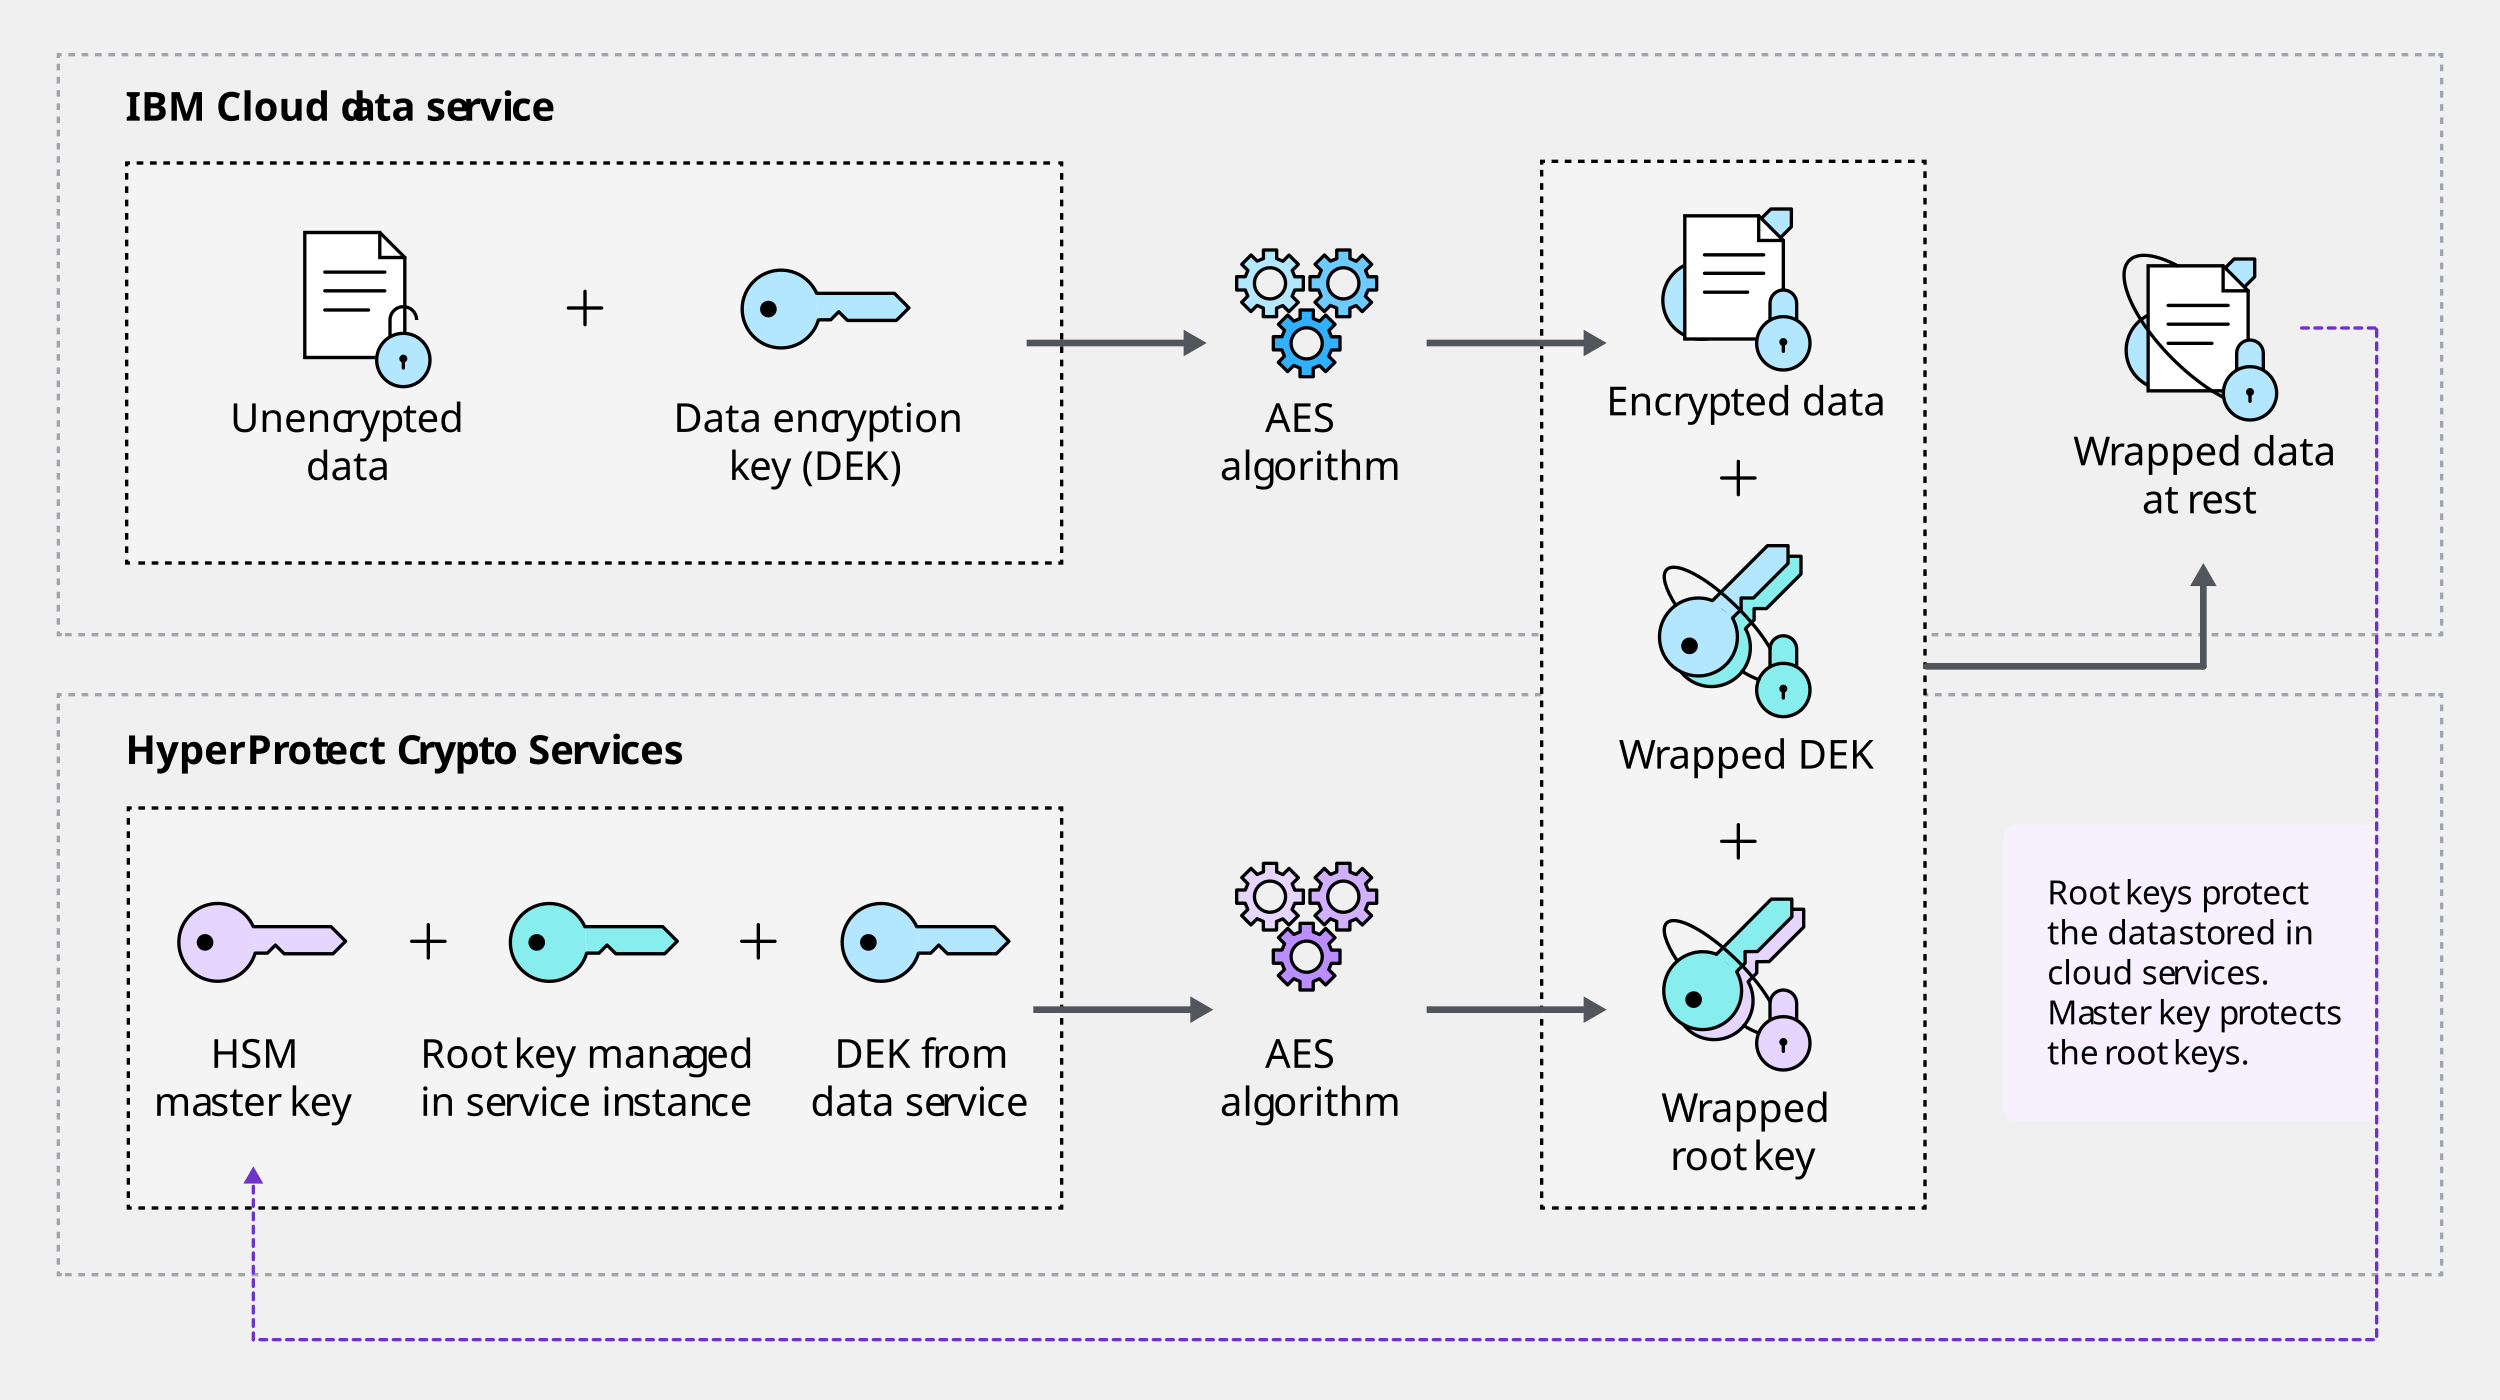
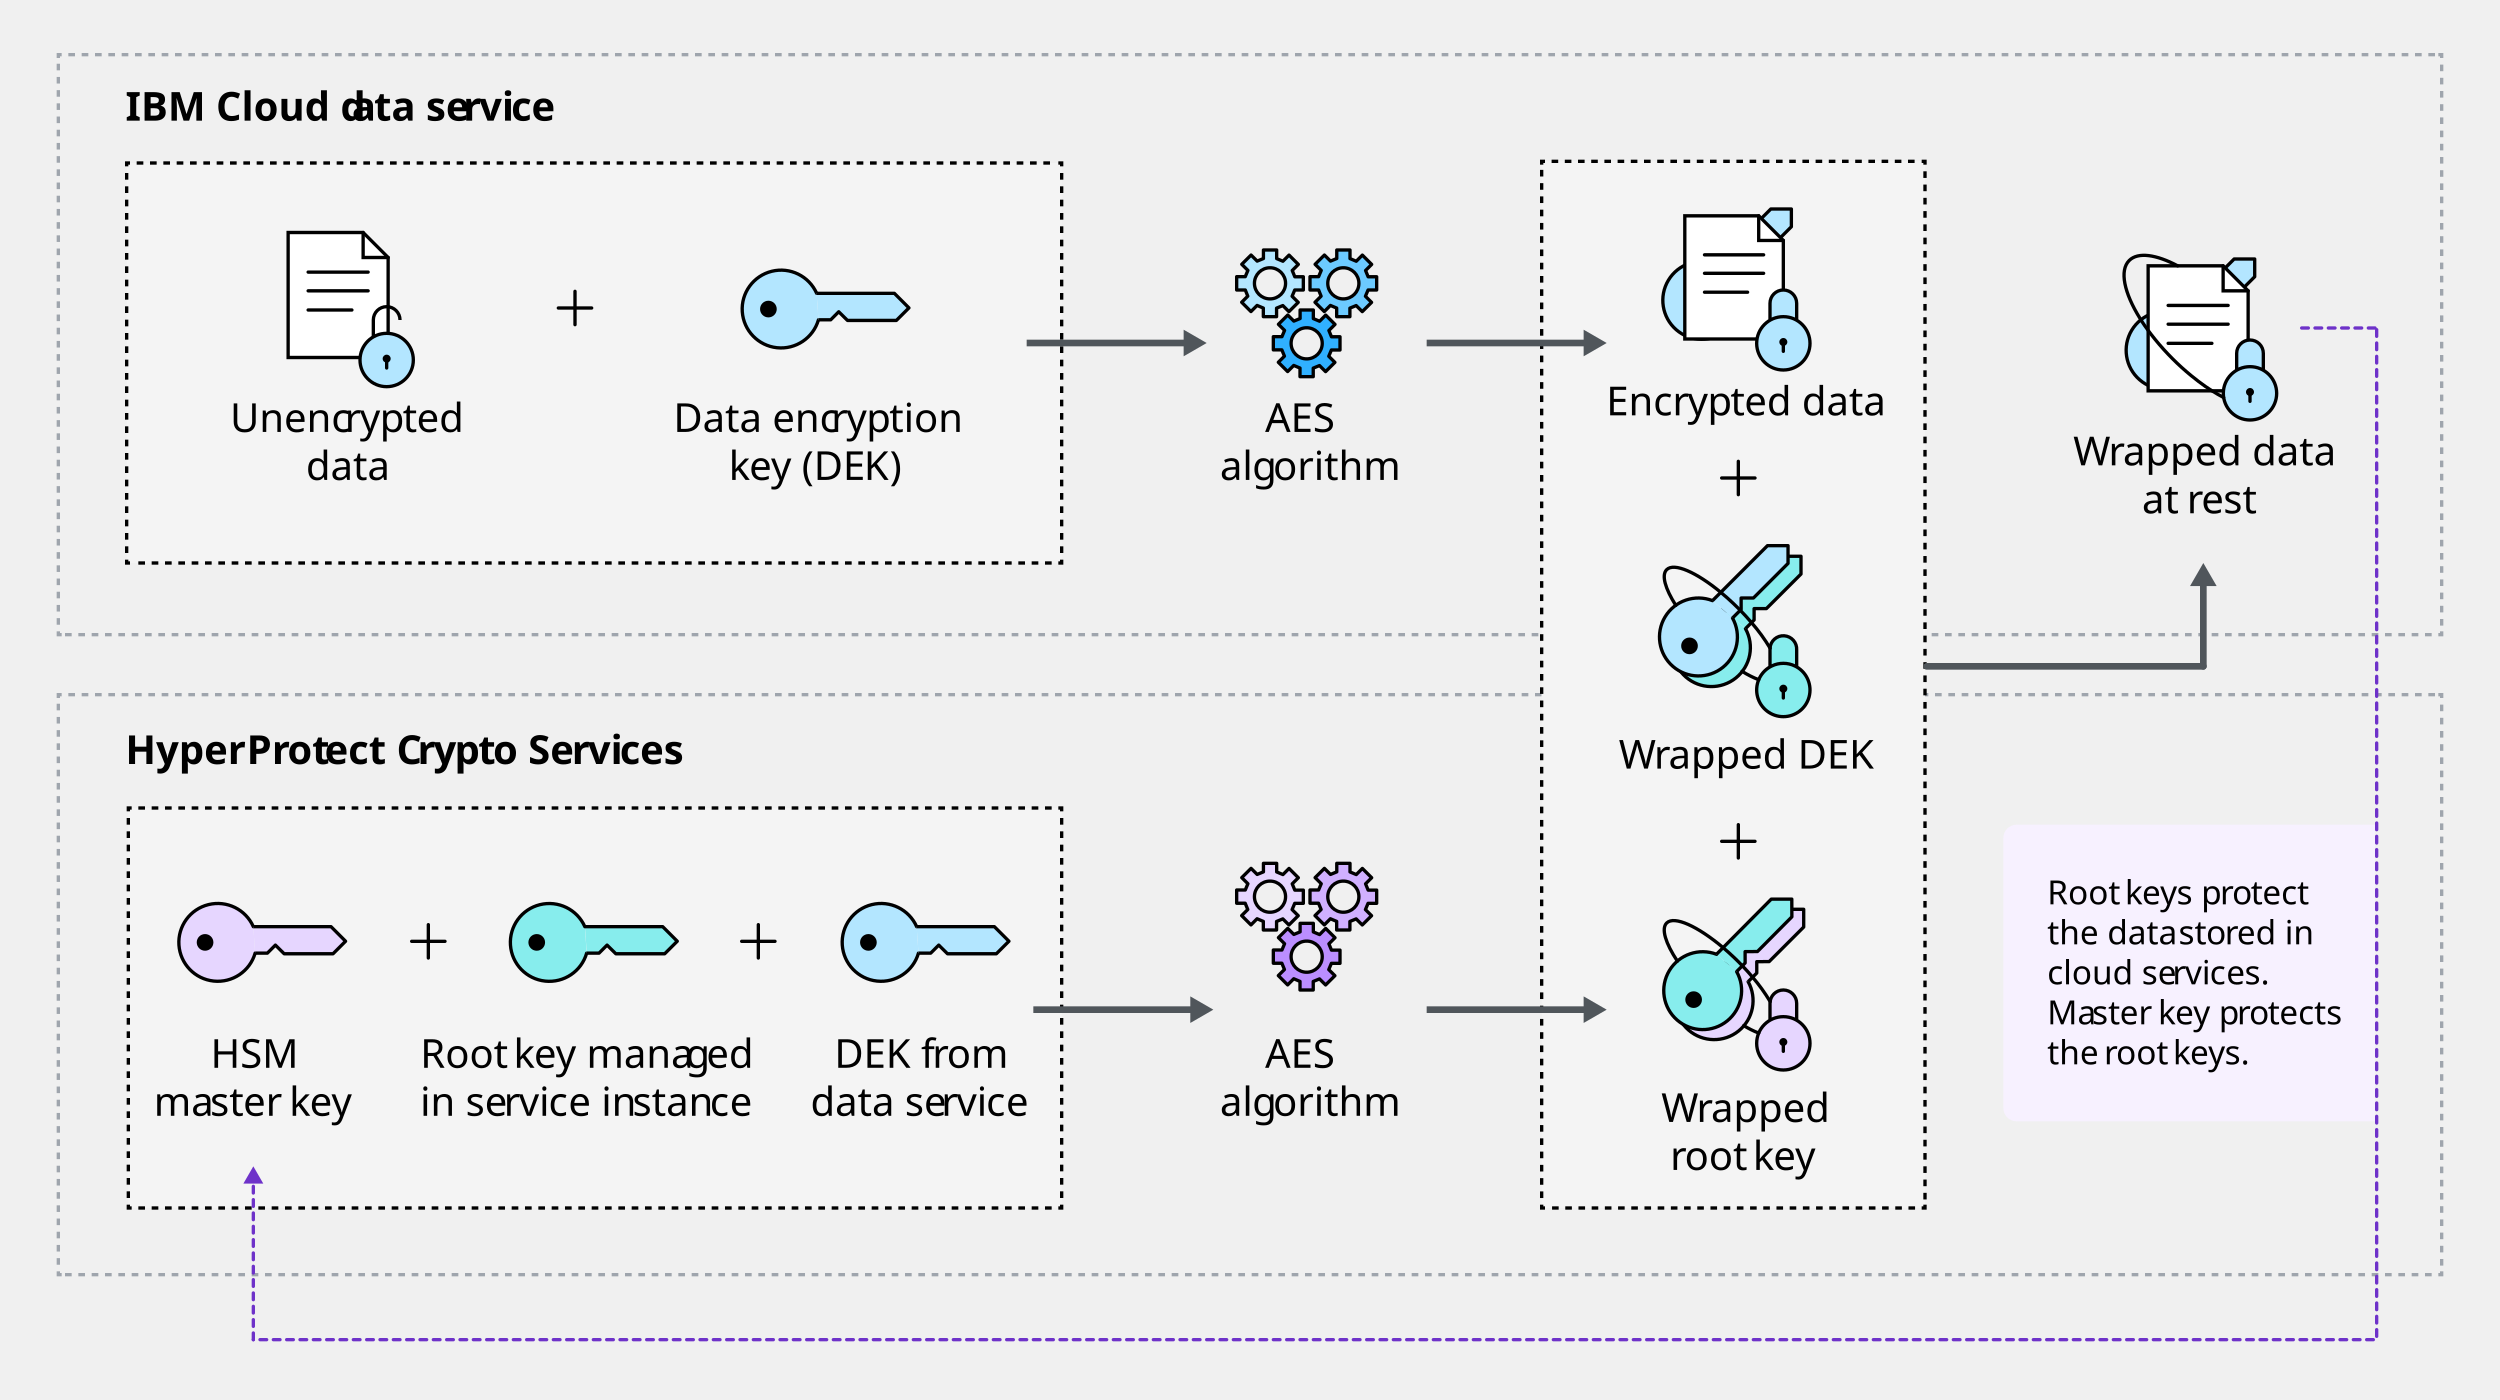
<svg xmlns="http://www.w3.org/2000/svg" viewBox="0 0 750 420">
  <defs>
    <style>.cls-1,.cls-10,.cls-12,.cls-13,.cls-2,.cls-20,.cls-22,.cls-23,.cls-28,.cls-29,.cls-3,.cls-5,.cls-6,.cls-7,.cls-8,.cls-9{fill:none;}.cls-1,.cls-2,.cls-3{stroke:#9fa5ad;}.cls-1,.cls-10,.cls-11,.cls-12,.cls-2,.cls-20,.cls-3,.cls-5,.cls-6,.cls-7,.cls-8,.cls-9{stroke-miterlimit:10;}.cls-2{stroke-dasharray:2 2;}.cls-3{stroke-dasharray:1.98 1.98;}.cls-4{fill:#f4f4f4;}.cls-10,.cls-11,.cls-12,.cls-13,.cls-14,.cls-15,.cls-16,.cls-17,.cls-18,.cls-19,.cls-22,.cls-24,.cls-25,.cls-26,.cls-27,.cls-5,.cls-6,.cls-7,.cls-8,.cls-9{stroke:#000;}.cls-6{stroke-dasharray:2 2;}.cls-29,.cls-7{stroke-dasharray:2 2;}.cls-8{stroke-dasharray:2 2;}.cls-9{stroke-dasharray:1.98 1.98;}.cls-10{stroke-dasharray:1.99 1.99;}.cls-11{fill:#fff;}.cls-11,.cls-12,.cls-14,.cls-15,.cls-16,.cls-17,.cls-18,.cls-19,.cls-22,.cls-23,.cls-25,.cls-28,.cls-29{stroke-linecap:round;}.cls-13,.cls-14,.cls-15,.cls-16,.cls-17,.cls-18,.cls-19,.cls-22,.cls-23,.cls-24,.cls-25,.cls-26,.cls-27,.cls-28,.cls-29{stroke-linejoin:round;}.cls-14,.cls-27,.cls-64{fill:#b3e6ff;}.cls-15{fill:#30b0ff;}.cls-16{fill:#6ccaff;}.cls-17{fill:#bb8eff;}.cls-18,.cls-24,.cls-66{fill:#e6d6ff;}.cls-19{fill:#d0b0ff;}.cls-20,.cls-23{stroke:#50565b;stroke-width:2px;}.cls-21{fill:#50565b;}.cls-25,.cls-26,.cls-65{fill:#87eded;}.cls-28,.cls-29{stroke:#6e32c9;}.cls-28{stroke-dasharray:2;}.cls-30{fill:#6e32c9;}.cls-31{fill:#f7f1ff;}.cls-32{font-size:10px;}.cls-32,.cls-54{font-family:IBMPlexSans, IBM Plex Sans;}.cls-33{letter-spacing:-0.02em;}.cls-34{letter-spacing:-0.02em;}.cls-35{letter-spacing:0em;}.cls-36{letter-spacing:0em;}.cls-37{letter-spacing:0em;}.cls-38{letter-spacing:-0.01em;}.cls-39{letter-spacing:0em;}.cls-40{letter-spacing:0em;}.cls-41{letter-spacing:0.01em;}.cls-42{letter-spacing:-0.01em;}.cls-43{letter-spacing:0em;}.cls-44,.cls-54{font-size:12px;}.cls-44{font-family:IBMPlexSans-SemiBold, IBM Plex Sans;font-weight:700;}.cls-45{letter-spacing:0em;}.cls-46{letter-spacing:0.01em;}.cls-47{letter-spacing:0em;}.cls-48{letter-spacing:0em;}.cls-49{letter-spacing:-0.01em;}.cls-50{letter-spacing:0em;}.cls-51{letter-spacing:0.01em;}.cls-52{letter-spacing:-0.01em;}.cls-53{letter-spacing:-0.01em;}.cls-55{letter-spacing:0.01em;}.cls-56{letter-spacing:-0.01em;}.cls-57{letter-spacing:-0.01em;}.cls-58{letter-spacing:-0.02em;}.cls-59{letter-spacing:-0.02em;}.cls-60{letter-spacing:0em;}.cls-61{letter-spacing:-0.01em;}.cls-62{letter-spacing:-0.02em;}.cls-63{letter-spacing:0.01em;}</style>
  </defs>
  <g id="Layer_1" data-name="Layer 1">
    <polyline class="cls-1" points="732.5 189.4 732.5 190.4 731.5 190.4" />
    <line class="cls-2" x1="729.5" y1="190.4" x2="19.5" y2="190.4" />
    <polyline class="cls-1" points="18.5 190.4 17.5 190.4 17.5 189.4" />
    <line class="cls-3" x1="17.5" y1="187.42" x2="17.5" y2="18.39" />
    <polyline class="cls-1" points="17.5 17.4 17.5 16.4 18.5 16.4" />
    <line class="cls-2" x1="20.5" y1="16.4" x2="730.5" y2="16.4" />
    <polyline class="cls-1" points="731.5 16.4 732.5 16.4 732.5 17.4" />
    <line class="cls-3" x1="732.5" y1="19.38" x2="732.5" y2="188.41" />
    <polyline class="cls-1" points="732.5 381.4 732.5 382.4 731.5 382.4" />
    <line class="cls-2" x1="729.5" y1="382.4" x2="19.5" y2="382.4" />
    <polyline class="cls-1" points="18.5 382.4 17.5 382.4 17.5 381.4" />
    <line class="cls-3" x1="17.5" y1="379.42" x2="17.5" y2="210.39" />
    <polyline class="cls-1" points="17.5 209.4 17.5 208.4 18.5 208.4" />
    <line class="cls-2" x1="20.5" y1="208.4" x2="730.5" y2="208.4" />
    <polyline class="cls-1" points="731.5 208.4 732.5 208.4 732.5 209.4" />
    <line class="cls-3" x1="732.5" y1="211.38" x2="732.5" y2="380.41" />
    <rect class="cls-4" x="38" y="48.9" width="280.5" height="120" />
    <polyline class="cls-5" points="318.5 167.9 318.5 168.9 317.5 168.9" />
    <line class="cls-6" x1="315.5" y1="168.9" x2="40" y2="168.9" />
    <polyline class="cls-5" points="39 168.9 38 168.9 38 167.9" />
    <line class="cls-7" x1="38" y1="165.9" x2="38" y2="50.9" />
    <polyline class="cls-5" points="38 49.9 38 48.9 39 48.9" />
    <line class="cls-6" x1="41" y1="48.9" x2="316.5" y2="48.9" />
    <polyline class="cls-5" points="317.5 48.9 318.5 48.9 318.5 49.9" />
    <line class="cls-7" x1="318.5" y1="51.9" x2="318.5" y2="166.9" />
    <rect class="cls-4" x="38.5" y="242.4" width="280" height="120" />
    <polyline class="cls-5" points="318.5 361.4 318.5 362.4 317.5 362.4" />
    <line class="cls-8" x1="315.5" y1="362.4" x2="40.5" y2="362.4" />
    <polyline class="cls-5" points="39.5 362.4 38.5 362.4 38.5 361.4" />
    <line class="cls-7" x1="38.5" y1="359.4" x2="38.5" y2="244.4" />
    <polyline class="cls-5" points="38.5 243.4 38.5 242.4 39.5 242.4" />
    <line class="cls-8" x1="41.5" y1="242.4" x2="316.5" y2="242.4" />
    <polyline class="cls-5" points="317.5 242.4 318.5 242.4 318.5 243.4" />
    <line class="cls-7" x1="318.5" y1="245.4" x2="318.5" y2="360.4" />
    <rect class="cls-4" x="462.5" y="48.4" width="115" height="314" />
    <polyline class="cls-5" points="577.5 361.4 577.5 362.4 576.5 362.4" />
    <line class="cls-9" x1="574.52" y1="362.4" x2="464.49" y2="362.4" />
    <polyline class="cls-5" points="463.5 362.4 462.5 362.4 462.5 361.4" />
    <line class="cls-10" x1="462.5" y1="359.41" x2="462.5" y2="50.4" />
    <polyline class="cls-5" points="462.5 49.4 462.5 48.4 463.5 48.4" />
    <line class="cls-9" x1="465.48" y1="48.4" x2="575.51" y2="48.4" />
    <polyline class="cls-5" points="576.5 48.4 577.5 48.4 577.5 49.4" />
    <line class="cls-10" x1="577.5" y1="51.39" x2="577.5" y2="360.41" />
    <g id="Doc">
-       <polygon class="cls-11" points="91.44 69.75 91.44 107.25 121.44 107.25 121.44 77.25 113.94 69.75 91.44 69.75" />
-       <polyline class="cls-12" points="113.94 69.75 113.94 77.25 121.44 77.25" />
-       <line class="cls-12" x1="97.44" y1="93" x2="110.57" y2="93" />
-       <line class="cls-12" x1="97.44" y1="81.63" x2="115.44" y2="81.63" />
-       <line class="cls-12" x1="97.44" y1="87.25" x2="115.44" y2="87.25" />
+       <polygon class="cls-11" points="86.44 69.75 86.44 107.25 116.44 107.25 116.44 77.25 108.94 69.75 86.44 69.75" />
+       <polyline class="cls-12" points="108.94 69.75 108.94 77.25 116.44 77.25" />
+       <line class="cls-12" x1="92.44" y1="93" x2="105.57" y2="93" />
+       <line class="cls-12" x1="92.44" y1="81.63" x2="110.44" y2="81.63" />
+       <line class="cls-12" x1="92.44" y1="87.25" x2="110.44" y2="87.25" />
    </g>
    <g id="unlock">
      <g id="unlock-2" data-name="unlock">
-         <path class="cls-13" d="M125,96a4,4,0,0,0-8,0v5.07" />
-         <path class="cls-14" d="M129,108a8,8,0,1,1-8-8A8,8,0,0,1,129,108Zm-8-.4v2.8" />
-         <circle cx="121" cy="107.6" r="1.2" />
+         <path class="cls-13" d="M120,96a4,4,0,0,0-8,0v5.07" />
+         <path class="cls-14" d="M124,108a8,8,0,1,1-8-8A8,8,0,0,1,124,108Zm-8-.4v2.8" />
+         <circle cx="116" cy="107.6" r="1.2" />
      </g>
    </g>
    <g id="gear">
      <path id="gear-2" data-name="gear" class="cls-15" d="M399.42,105l-.79,1.88,1.84,1.83-2.79,2.78-1.83-1.82-1.88.77V113H390v-2.58l-1.88-.79-1.83,1.84-2.79-2.79,1.83-1.83-.77-1.88H382V101h2.58l.79-1.88-1.84-1.83,2.79-2.78,1.83,1.82,1.88-.77V93H394v2.58l1.88.79,1.83-1.84,2.79,2.79-1.83,1.83.77,1.88H402V105ZM392,98.33a4.67,4.67,0,1,0,4.67,4.67A4.67,4.67,0,0,0,392,98.33Z" />
    </g>
    <g id="gear-3" data-name="gear">
      <path id="gear-4" data-name="gear" class="cls-14" d="M388.42,87l-.79,1.88,1.84,1.83-2.79,2.78-1.83-1.82-1.88.77V95H379V92.42l-1.88-.79-1.83,1.84-2.79-2.79,1.83-1.83L373.59,87H371V83h2.58l.79-1.88-1.84-1.83,2.79-2.78,1.83,1.82,1.88-.77V75H383v2.58l1.88.79,1.83-1.84,2.79,2.79-1.83,1.83.77,1.88H391V87ZM381,80.33A4.67,4.67,0,1,0,385.67,85,4.67,4.67,0,0,0,381,80.33Z" />
    </g>
    <g id="gear-5" data-name="gear">
      <path id="gear-6" data-name="gear" class="cls-16" d="M410.42,87l-.79,1.88,1.84,1.83-2.79,2.78-1.83-1.82-1.88.77V95H401V92.42l-1.88-.79-1.83,1.84-2.79-2.79,1.83-1.83L395.59,87H393V83h2.58l.79-1.88-1.84-1.83,2.79-2.78,1.83,1.82,1.88-.77V75H405v2.58l1.88.79,1.83-1.84,2.79,2.79-1.83,1.83.77,1.88H413V87ZM403,80.33A4.67,4.67,0,1,0,407.67,85,4.67,4.67,0,0,0,403,80.33Z" />
    </g>
    <g id="gear-7" data-name="gear">
      <path id="gear-8" data-name="gear" class="cls-17" d="M399.42,289l-.79,1.88,1.84,1.83-2.79,2.78-1.83-1.82-1.88.77V297H390v-2.58l-1.88-.79-1.83,1.84-2.79-2.79,1.83-1.83-.77-1.88H382V285h2.58l.79-1.88-1.84-1.83,2.79-2.78,1.83,1.82,1.88-.77V277H394v2.58l1.88.79,1.83-1.84,2.79,2.79-1.83,1.83.77,1.88H402V289ZM392,282.33a4.67,4.67,0,1,0,4.67,4.67A4.67,4.67,0,0,0,392,282.33Z" />
    </g>
    <g id="gear-9" data-name="gear">
      <path id="gear-10" data-name="gear" class="cls-18" d="M388.42,271l-.79,1.88,1.84,1.83-2.79,2.78-1.83-1.82-1.88.77V279H379v-2.58l-1.88-.79-1.83,1.84-2.79-2.79,1.83-1.83-.77-1.88H371V267h2.58l.79-1.88-1.84-1.83,2.79-2.78,1.83,1.82,1.88-.77V259H383v2.58l1.88.79,1.83-1.84,2.79,2.79-1.83,1.83.77,1.88H391V271ZM381,264.33a4.67,4.67,0,1,0,4.67,4.67A4.67,4.67,0,0,0,381,264.33Z" />
    </g>
    <g id="gear-11" data-name="gear">
      <path id="gear-12" data-name="gear" class="cls-19" d="M410.42,271l-.79,1.88,1.84,1.83-2.79,2.78-1.83-1.82-1.88.77V279H401v-2.58l-1.88-.79-1.83,1.84-2.79-2.79,1.83-1.83-.77-1.88H393V267h2.58l.79-1.88-1.84-1.83,2.79-2.78,1.83,1.82,1.88-.77V259H405v2.58l1.88.79,1.83-1.84,2.79,2.79-1.83,1.83.77,1.88H413V271ZM403,264.33a4.67,4.67,0,1,0,4.67,4.67A4.67,4.67,0,0,0,403,264.33Z" />
    </g>
    <line class="cls-20" x1="308" y1="102.9" x2="356.26" y2="102.9" />
    <polygon class="cls-21" points="355.09 106.89 362 102.9 355.09 98.91 355.09 106.89" />
    <line class="cls-20" x1="310" y1="302.9" x2="358.26" y2="302.9" />
    <polygon class="cls-21" points="357.09 306.89 364 302.9 357.09 298.91 357.09 306.89" />
    <line class="cls-20" x1="428" y1="102.9" x2="476.26" y2="102.9" />
    <polygon class="cls-21" points="475.09 106.89 482 102.9 475.09 98.91 475.09 106.89" />
    <line class="cls-20" x1="428" y1="302.9" x2="476.26" y2="302.9" />
    <polygon class="cls-21" points="475.09 306.89 482 302.9 475.09 298.91 475.09 306.89" />
    <g id="add">
-       <line class="cls-22" x1="170.5" y1="92.4" x2="180.5" y2="92.4" />
-       <line class="cls-22" x1="175.5" y1="87.4" x2="175.5" y2="97.4" />
+       <line class="cls-22" x1="167.5" y1="92.4" x2="177.5" y2="92.4" />
+       <line class="cls-22" x1="172.5" y1="87.4" x2="172.5" y2="97.4" />
    </g>
    <g id="add-2" data-name="add">
      <line class="cls-22" x1="516.5" y1="143.4" x2="526.5" y2="143.4" />
      <line class="cls-22" x1="521.5" y1="138.4" x2="521.5" y2="148.4" />
    </g>
    <g id="add-3" data-name="add">
      <line class="cls-22" x1="516.5" y1="252.4" x2="526.5" y2="252.4" />
      <line class="cls-22" x1="521.5" y1="247.4" x2="521.5" y2="257.4" />
    </g>
    <g id="add-4" data-name="add">
      <line class="cls-22" x1="123.5" y1="282.4" x2="133.5" y2="282.4" />
      <line class="cls-22" x1="128.5" y1="277.4" x2="128.5" y2="287.4" />
    </g>
    <g id="add-5" data-name="add">
      <line class="cls-22" x1="222.5" y1="282.4" x2="232.5" y2="282.4" />
      <line class="cls-22" x1="227.5" y1="277.4" x2="227.5" y2="287.4" />
    </g>
    <line class="cls-23" x1="578" y1="199.9" x2="661" y2="199.9" />
    <line class="cls-23" x1="661" y1="199.9" x2="661" y2="174.64" />
    <polygon class="cls-21" points="664.99 175.81 661 168.9 657.01 175.81 664.99 175.81" />
  </g>
  <g id="key">
    <g id="key-2" data-name="key">
      <path class="cls-18" d="M76.54,285.94A11.67,11.67,0,1,1,76,278" />
      <circle cx="61.52" cy="282.72" r="2.5" />
      <polyline class="cls-24" points="75.99 278 99.31 278 103.67 282.37 99.91 286.13 85.25 286.13 82.62 283.53 80.21 285.94 76.54 285.94" />
    </g>
    <g id="key-3" data-name="key">
      <path class="cls-18" d="M524.44,294.5a11.69,11.69,0,1,1-6-5.21" />
      <circle cx="511.55" cy="302.85" r="2.5" />
      <polyline class="cls-24" points="518.44 289.29 534.93 272.79 541.11 272.79 541.11 278.11 530.74 288.48 527.03 288.5 527.03 291.91 524.44 294.5" />
    </g>
    <g id="key-4" data-name="key">
      <path class="cls-25" d="M176,285.94a11.67,11.67,0,1,1-.55-7.94" />
      <circle cx="161.02" cy="282.72" r="2.5" />
      <polyline class="cls-26" points="175.49 278 198.81 278 203.18 282.37 199.41 286.13 184.75 286.13 182.12 283.53 179.71 285.94 176.04 285.94" />
    </g>
    <g id="key-5" data-name="key">
      <path class="cls-25" d="M523.64,188.6a11.69,11.69,0,1,1-6-5.22" />
      <circle cx="510.74" cy="196.94" r="2.5" />
      <polyline class="cls-26" points="517.63 183.38 534.13 166.88 540.3 166.88 540.3 172.21 529.93 182.57 526.23 182.59 526.23 186 523.64 188.59" />
    </g>
    <g id="key-6" data-name="key">
      <path class="cls-25" d="M521,291.5a11.68,11.68,0,1,1-6-5.2" />
      <circle cx="508.09" cy="299.89" r="2.5" />
      <polyline class="cls-26" points="514.93 286.3 531.37 269.75 537.54 269.73 537.56 275.05 527.23 285.46 523.53 285.49 523.54 288.9 520.96 291.5" />
    </g>
    <g id="key-7" data-name="key">
      <path class="cls-14" d="M275.54,285.94A11.67,11.67,0,1,1,275,278" />
      <circle cx="260.52" cy="282.72" r="2.5" />
      <polyline class="cls-27" points="274.99 278 298.31 278 302.68 282.37 298.91 286.13 284.25 286.13 281.62 283.53 279.21 285.94 275.54 285.94" />
    </g>
    <g id="key-8" data-name="key">
      <path class="cls-14" d="M519.75,185.41a11.69,11.69,0,1,1-6-5.22" />
      <circle cx="506.85" cy="193.76" r="2.5" />
      <polyline class="cls-27" points="513.75 180.19 530.24 163.7 536.41 163.7 536.41 169.02 526.04 179.39 522.34 179.41 522.34 182.82 519.75 185.41" />
    </g>
    <g id="key-9" data-name="key">
      <path class="cls-14" d="M659.75,99.41a11.69,11.69,0,1,1-6-5.22" />
      <circle cx="646.85" cy="107.76" r="2.5" />
      <polyline class="cls-27" points="653.75 94.19 670.24 77.7 676.41 77.7 676.41 83.02 666.04 93.39 662.34 93.41 662.34 96.82 659.75 99.41" />
    </g>
    <g id="key-10" data-name="key">
      <path class="cls-14" d="M520.75,84.41a11.69,11.69,0,1,1-6-5.22" />
      <circle cx="507.85" cy="92.76" r="2.5" />
      <polyline class="cls-27" points="514.75 79.19 531.24 62.7 537.41 62.7 537.41 68.02 527.04 78.39 523.34 78.41 523.34 81.82 520.75 84.41" />
    </g>
    <g id="key-11" data-name="key">
      <path class="cls-14" d="M245.54,95.94A11.67,11.67,0,1,1,245,88" />
      <circle cx="230.52" cy="92.72" r="2.5" />
      <polyline class="cls-27" points="244.99 88 268.31 88 272.68 92.37 268.91 96.13 254.25 96.13 251.62 93.53 249.21 95.94 245.54 95.94" />
    </g>
    <line class="cls-28" x1="690.5" y1="98.4" x2="712.5" y2="98.4" />
    <line class="cls-28" x1="713" y1="98.9" x2="713" y2="401.9" />
    <line class="cls-28" x1="712" y1="401.9" x2="76" y2="401.9" />
    <line class="cls-29" x1="76" y1="401.9" x2="76" y2="354.21" />
    <polygon class="cls-30" points="78.99 355.08 76 349.9 73.01 355.08 78.99 355.08" />
    <path class="cls-31" d="M605,247.4H712.5a0,0,0,0,1,0,0v89a0,0,0,0,1,0,0H605a4,4,0,0,1-4-4v-81A4,4,0,0,1,605,247.4Z" />
    <text class="cls-32" transform="translate(614.17 271.3)">
      <tspan class="cls-33">R</tspan>
      <tspan x="6.25" y="0">oot </tspan>
      <tspan class="cls-34" x="23.32" y="0">k</tspan>
      <tspan class="cls-35" x="28.42" y="0">e</tspan>
      <tspan class="cls-36" x="33.86" y="0">y</tspan>
      <tspan x="38.81" y="0">s p</tspan>
      <tspan class="cls-35" x="51.84" y="0">r</tspan>
      <tspan x="55.46" y="0">o</tspan>
      <tspan class="cls-37" x="61.06" y="0">t</tspan>
      <tspan x="64.53" y="0">ect </tspan>
      <tspan x="0" y="12">the data </tspan>
      <tspan class="cls-38" x="39.39" y="12">s</tspan>
      <tspan class="cls-37" x="44.19" y="12">t</tspan>
      <tspan class="cls-39" x="47.66" y="12">o</tspan>
      <tspan class="cls-35" x="53.26" y="12">r</tspan>
      <tspan class="cls-40" x="56.88" y="12">ed in </tspan>
      <tspan x="0" y="24">cloud se</tspan>
      <tspan class="cls-41" x="37.55" y="24">r</tspan>
      <tspan x="41.32" y="24">vi</tspan>
      <tspan class="cls-42" x="48.74" y="24">c</tspan>
      <tspan x="53.71" y="24">e</tspan>
      <tspan class="cls-35" x="59.2" y="24">s</tspan>
      <tspan x="64.02" y="24">.</tspan>
      <tspan x="0" y="36">Ma</tspan>
      <tspan class="cls-38" x="13.46" y="36">s</tspan>
      <tspan class="cls-43" x="18.26" y="36">t</tspan>
      <tspan class="cls-40" x="21.73" y="36">er </tspan>
      <tspan class="cls-34" x="33.25" y="36">k</tspan>
      <tspan class="cls-35" x="38.35" y="36">e</tspan>
      <tspan class="cls-40" x="43.79" y="36">y p</tspan>
      <tspan class="cls-35" x="56.94" y="36">r</tspan>
      <tspan x="60.56" y="36">o</tspan>
      <tspan class="cls-43" x="66.16" y="36">t</tspan>
      <tspan class="cls-40" x="69.63" y="36">ects </tspan>
      <tspan x="0" y="48">the </tspan>
      <tspan class="cls-35" x="17.04" y="48">r</tspan>
      <tspan x="20.66" y="48">oot </tspan>
      <tspan class="cls-34" x="37.73" y="48">k</tspan>
      <tspan class="cls-35" x="42.83" y="48">e</tspan>
      <tspan class="cls-37" x="48.27" y="48">y</tspan>
      <tspan class="cls-35" x="53.22" y="48">s</tspan>
      <tspan x="58.04" y="48">.</tspan>
    </text>
  </g>
  <g id="text">
    <text class="cls-44" transform="translate(37.63 36.2)">IBM Cloud d<tspan class="cls-45" x="67.93" y="0">a</tspan>
      <tspan x="74.59" y="0">ta se</tspan>
      <tspan class="cls-46" x="101.3" y="0">r</tspan>
      <tspan class="cls-47" x="106.11" y="0">vi</tspan>
      <tspan class="cls-48" x="115.71" y="0">c</tspan>
      <tspan x="121.81" y="0">e</tspan>
    </text>
    <text class="cls-44" transform="translate(37.63 229.2)">Hyper <tspan class="cls-49" x="36.36" y="0">P</tspan>
      <tspan class="cls-48" x="43.93" y="0">r</tspan>
      <tspan class="cls-50" x="48.59" y="0">ot</tspan>
      <tspan x="59.74" y="0">ect C</tspan>
      <tspan class="cls-51" x="87.61" y="0">r</tspan>
      <tspan x="92.42" y="0">y</tspan>
      <tspan class="cls-52" x="98.71" y="0">p</tspan>
      <tspan class="cls-50" x="105.84" y="0">t</tspan>
      <tspan x="110.28" y="0">o Se</tspan>
      <tspan class="cls-51" x="133.89" y="0">r</tspan>
      <tspan x="138.71" y="0">vi</tspan>
      <tspan class="cls-53" x="148.31" y="0">c</tspan>
      <tspan class="cls-47" x="154.4" y="0">es</tspan>
    </text>
    <text class="cls-54" transform="translate(69.03 129.59)">Unenc<tspan class="cls-55" x="34.39" y="0">r</tspan>
      <tspan x="38.92" y="0">y</tspan>
      <tspan class="cls-56" x="44.9" y="0">p</tspan>
      <tspan class="cls-50" x="51.79" y="0">t</tspan>
      <tspan x="55.96" y="0">ed</tspan>
      <tspan x="22.76" y="14.4">data</tspan>
    </text>
    <text class="cls-54" transform="translate(63.18 320.34)">HSM<tspan x="-17.03" y="14.4">ma</tspan>
      <tspan class="cls-57" x="-0.15" y="14.4">s</tspan>
      <tspan class="cls-50" x="5.61" y="14.4">t</tspan>
      <tspan x="9.77" y="14.4">er </tspan>
      <tspan class="cls-58" x="23.6" y="14.4">k</tspan>
      <tspan class="cls-48" x="29.72" y="14.4">e</tspan>
      <tspan x="36.25" y="14.4">y</tspan>
    </text>
    <text class="cls-54" transform="translate(126.09 320.34)">
      <tspan class="cls-59">R</tspan>
      <tspan class="cls-60" x="7.5" y="0">oot </tspan>
      <tspan class="cls-58" x="27.98" y="0">k</tspan>
      <tspan class="cls-48" x="34.1" y="0">e</tspan>
      <tspan x="40.63" y="0">y mana</tspan>
      <tspan class="cls-56" x="79.56" y="0">g</tspan>
      <tspan x="85.82" y="0">ed</tspan>
      <tspan x="-0.04" y="14.4">in se</tspan>
      <tspan class="cls-55" x="25.04" y="14.4">r</tspan>
      <tspan x="29.56" y="14.4">vi</tspan>
      <tspan class="cls-56" x="38.47" y="14.4">c</tspan>
      <tspan class="cls-47" x="44.43" y="14.4">e in</tspan>
      <tspan class="cls-61" x="63.67" y="14.4">s</tspan>
      <tspan x="69.43" y="14.4">tan</tspan>
      <tspan class="cls-52" x="86.86" y="14.4">c</tspan>
      <tspan x="92.83" y="14.4">e</tspan>
    </text>
    <text class="cls-54" transform="translate(250.32 320.34)">DEK f<tspan class="cls-53" x="29.38" y="0">r</tspan>
      <tspan x="33.72" y="0">om</tspan>
      <tspan x="-7.16" y="14.4">data se</tspan>
      <tspan class="cls-55" x="32.09" y="14.4">r</tspan>
      <tspan x="36.62" y="14.4">vi</tspan>
      <tspan class="cls-56" x="45.52" y="14.4">c</tspan>
      <tspan x="51.48" y="14.4">e</tspan>
    </text>
    <text class="cls-54" transform="translate(202.03 129.59)">Data enc<tspan class="cls-55" x="47.35" y="0">r</tspan>
      <tspan x="51.88" y="0">y</tspan>
      <tspan class="cls-56" x="57.86" y="0">p</tspan>
      <tspan x="64.75" y="0">tion</tspan>
      <tspan class="cls-62" x="16.61" y="14.4">k</tspan>
      <tspan class="cls-53" x="22.73" y="14.4">e</tspan>
      <tspan x="29.26" y="14.4">y (DE</tspan>
      <tspan class="cls-63" x="57.14" y="14.4">K</tspan>
      <tspan x="64.87" y="14.4">)</tspan>
    </text>
    <text class="cls-54" transform="translate(621.97 139.59)">
      <tspan class="cls-49">W</tspan>
      <tspan class="cls-50" x="10.57" y="0">r</tspan>
      <tspan x="14.93" y="0">apped data</tspan>
      <tspan x="20.63" y="14.4">at </tspan>
      <tspan class="cls-48" x="34.09" y="14.4">r</tspan>
      <tspan x="38.43" y="14.4">e</tspan>
      <tspan class="cls-61" x="45.02" y="14.4">s</tspan>
      <tspan x="50.78" y="14.4">t</tspan>
    </text>
    <text class="cls-54" transform="translate(379.53 129.59)">AES <tspan x="-13.54" y="14.4">al</tspan>
      <tspan class="cls-52" x="-3.86" y="14.4">g</tspan>
      <tspan x="2.4" y="14.4">orithm</tspan>
    </text>
    <text class="cls-54" transform="translate(379.53 320.34)">AES <tspan x="-13.54" y="14.4">al</tspan>
      <tspan class="cls-52" x="-3.86" y="14.4">g</tspan>
      <tspan x="2.4" y="14.4">orithm</tspan>
    </text>
    <text class="cls-54" transform="translate(481.89 124.59)">Enc<tspan class="cls-55" x="19.85" y="0">r</tspan>
      <tspan x="24.37" y="0">y</tspan>
      <tspan class="cls-52" x="30.36" y="0">p</tspan>
      <tspan class="cls-45" x="37.25" y="0">t</tspan>
      <tspan class="cls-47" x="41.41" y="0">ed data</tspan>
    </text>
    <text class="cls-54" transform="translate(485.63 230.59)">
      <tspan class="cls-49">W</tspan>
      <tspan class="cls-50" x="10.57" y="0">r</tspan>
      <tspan x="14.93" y="0">apped DEK</tspan>
    </text>
    <text class="cls-54" transform="translate(498.38 336.59)">
      <tspan class="cls-49">W<tspan class="cls-50" x="10.57" y="0">r</tspan>
        <tspan class="cls-47" x="14.93" y="0">apped</tspan>
      </tspan>
      <tspan class="cls-48" x="2.67" y="14.4">r</tspan>
      <tspan x="7.01" y="14.4">oot </tspan>
      <tspan class="cls-62" x="27.5" y="14.4">k</tspan>
      <tspan class="cls-48" x="33.62" y="14.4">e</tspan>
      <tspan x="40.15" y="14.4">y</tspan>
    </text>
  </g>
  <g id="Layer_4" data-name="Layer 4">
    <g id="Doc-2" data-name="Doc">
      <polygon class="cls-11" points="644.44 79.75 644.44 117.25 674.44 117.25 674.44 87.25 666.94 79.75 644.44 79.75" />
      <polyline class="cls-12" points="666.94 79.75 666.94 87.25 674.44 87.25" />
      <line class="cls-12" x1="650.44" y1="103" x2="663.57" y2="103" />
      <line class="cls-12" x1="650.44" y1="91.63" x2="668.44" y2="91.63" />
      <line class="cls-12" x1="650.44" y1="97.25" x2="668.44" y2="97.25" />
    </g>
    <g id="lock">
      <g id="lock-2" data-name="lock">
        <rect class="cls-64" x="671.5" y="108.4" width="7" height="4" />
        <path class="cls-14" d="M683,118a8,8,0,1,1-8-8A8,8,0,0,1,683,118Zm-4-6.93V106a4,4,0,0,0-8,0v5.07m4,6.53v2.8" />
        <circle cx="675" cy="117.6" r="1.2" />
      </g>
    </g>
    <g id="lock-3" data-name="lock">
      <g id="lock-4" data-name="lock">
        <rect class="cls-65" x="531.5" y="197.4" width="7" height="4" />
        <path class="cls-25" d="M535,209.4v-2.8m-4-6.53V195a3.08,3.08,0,0,1,0-.53,4,4,0,0,1,8,.53v5.07m0,0-.5-.26A7.9,7.9,0,0,0,535,199a8.28,8.28,0,0,0-1.74.19,8,8,0,0,0-1.76.62l-.5.26a8,8,0,1,0,8,0Z" />
        <circle cx="535" cy="206.6" r="1.2" />
      </g>
    </g>
    <g id="lock-5" data-name="lock">
      <g id="lock-6" data-name="lock">
        <rect class="cls-66" x="531.5" y="303.4" width="7" height="4" />
        <path class="cls-18" d="M543,313a8,8,0,1,1-8-8A8,8,0,0,1,543,313Zm-4-6.93V301a4,4,0,0,0-8,0v5.07m4,6.53v2.8" />
        <circle cx="535" cy="312.6" r="1.2" />
      </g>
    </g>
    <path class="cls-22" d="M502.73,181.59c-3.17-5-4.36-9.06-2.73-10.69,2.21-2.21,8.92.75,16.23,6.8q1.86,1.53,3.75,3.32c.49.46,1,.94,1.47,1.43l.63.63c1.2,1.23,2.33,2.47,3.37,3.7a53.73,53.73,0,0,1,5.59,7.69" />
    <path class="cls-22" d="M527.62,203.92a28.15,28.15,0,0,1-5-2.53" />
    <path class="cls-22" d="M527.62,309.92a26.91,26.91,0,0,1-4.48-2.23" />
    <path class="cls-22" d="M503.2,288.32c-3.52-5.3-4.91-9.71-3.2-11.42,2.28-2.28,9.35,1,16.93,7.39,1.13.95,2.28,2,3.42,3.08.37.35.73.71,1.1,1.08s.85.86,1.26,1.29c1.09,1.14,2.12,2.29,3.07,3.42a52.9,52.9,0,0,1,5.26,7.31" />
    <path class="cls-22" d="M667.09,119.25c-1.14-.59-2.3-1.25-3.49-2s-2.68-1.77-4-2.79c-.74-.56-1.48-1.14-2.22-1.75a73.65,73.65,0,0,1-5.59-5.06,74.88,74.88,0,0,1-5.31-5.89c-.71-.87-1.37-1.74-2-2.6-.34-.46-.66-.92-1-1.37-.54-.79-1.06-1.57-1.53-2.35-4.7-7.58-6.18-14.3-3.19-17.29,2.62-2.62,8.12-1.81,14.54,1.6" />
    <g id="Doc-3" data-name="Doc">
      <polygon class="cls-11" points="505.44 64.75 505.44 101.7 535 101.7 535 72.14 527.61 64.75 505.44 64.75" />
      <polyline class="cls-12" points="527.61 64.75 527.61 72.14 535 72.14" />
      <line class="cls-12" x1="511.35" y1="87.66" x2="524.28" y2="87.66" />
      <line class="cls-12" x1="511.35" y1="76.45" x2="529.09" y2="76.45" />
      <line class="cls-12" x1="511.35" y1="81.99" x2="529.09" y2="81.99" />
    </g>
    <g id="lock-7" data-name="lock">
      <g id="lock-8" data-name="lock">
        <rect class="cls-64" x="531.5" y="93.4" width="7" height="4" />
        <path class="cls-14" d="M543,103a8,8,0,1,1-8-8A8,8,0,0,1,543,103Zm-4-6.93V91a4,4,0,0,0-8,0v5.07m4,6.53v2.8" />
        <circle cx="535" cy="102.6" r="1.2" />
      </g>
    </g>
  </g>
</svg>
